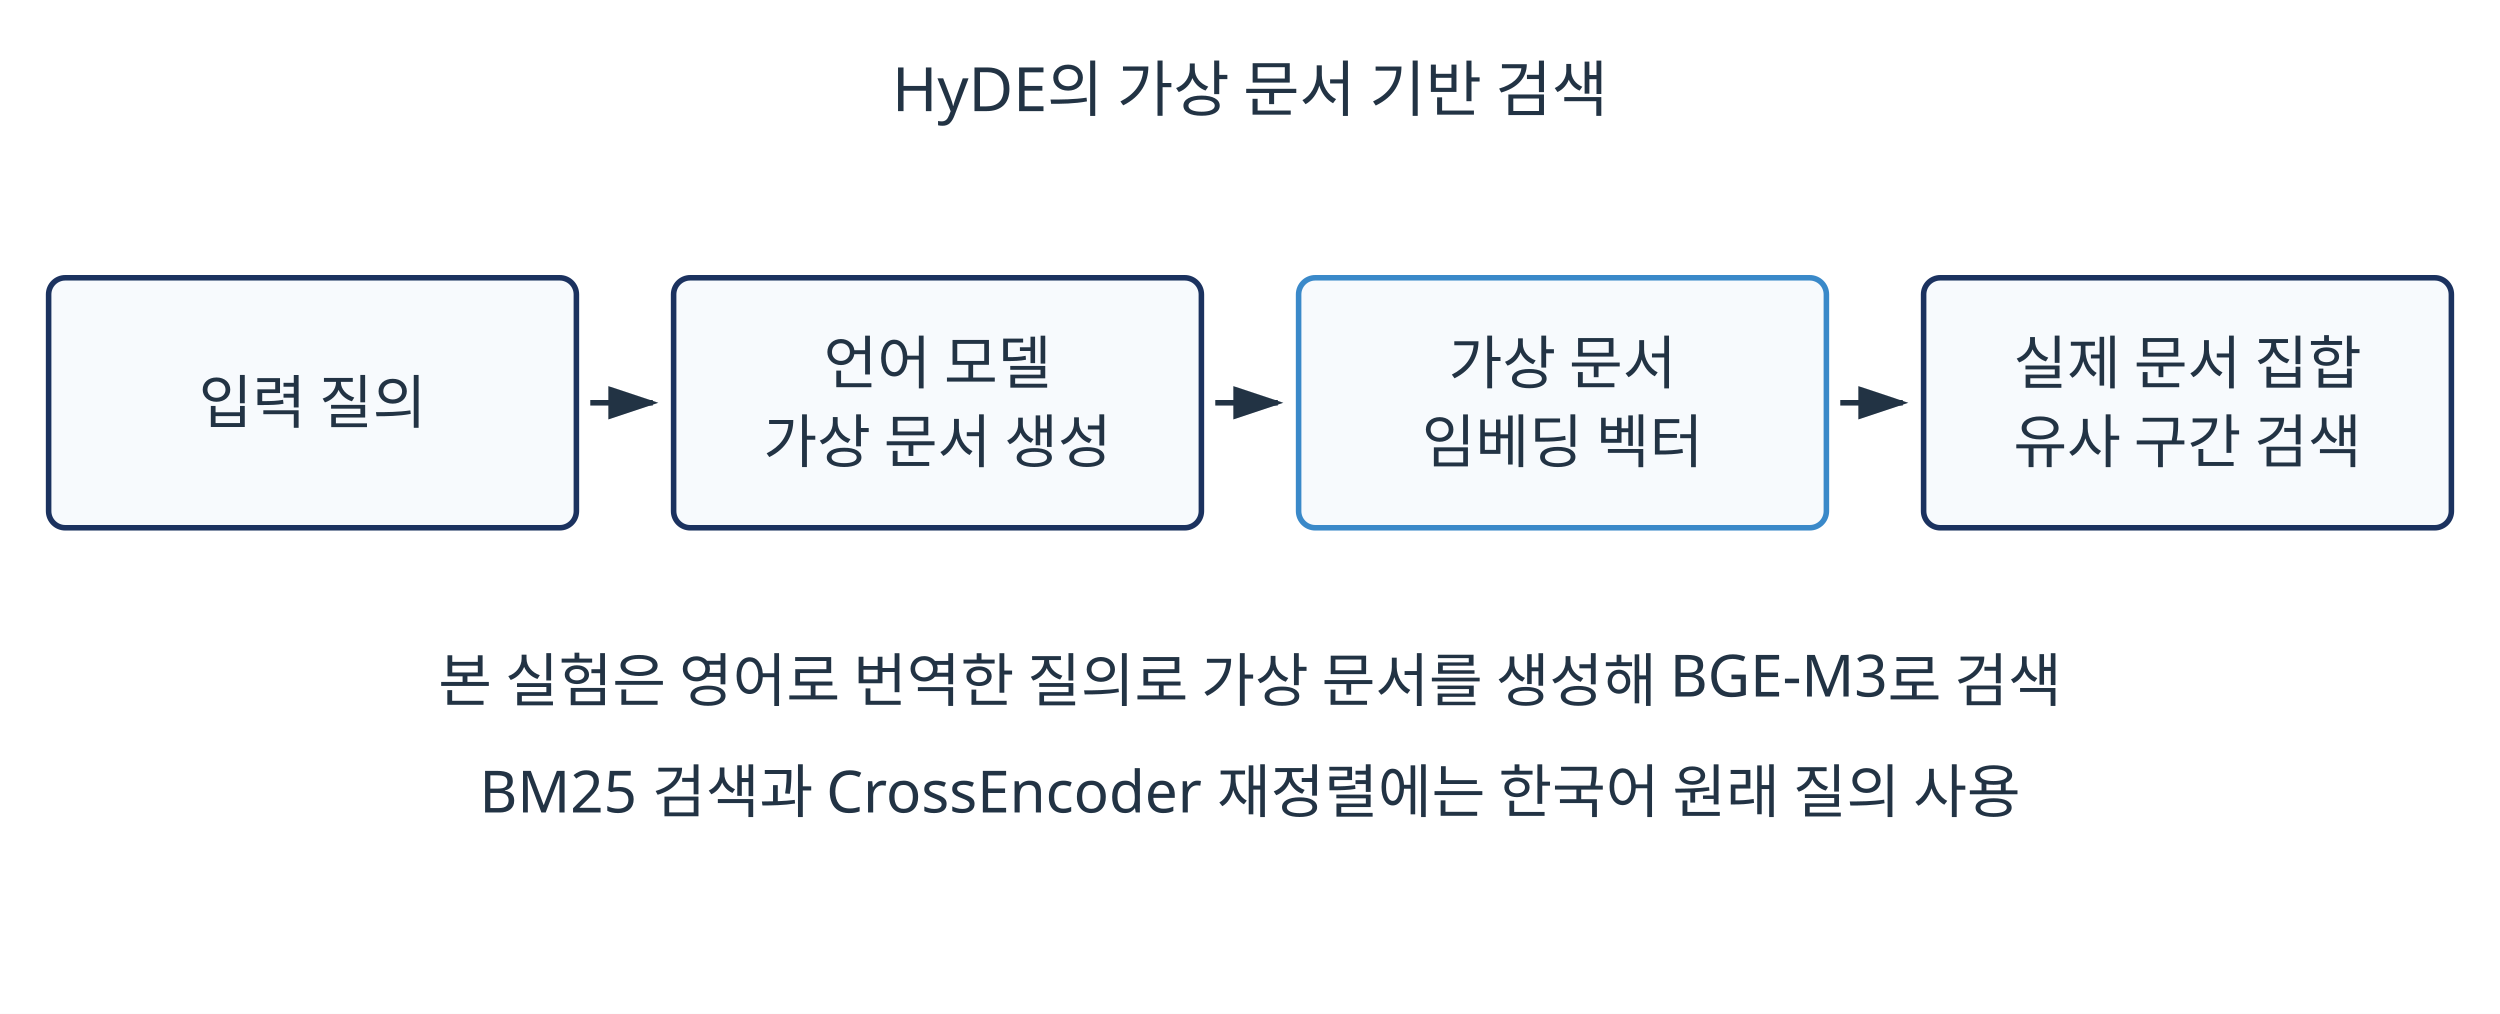
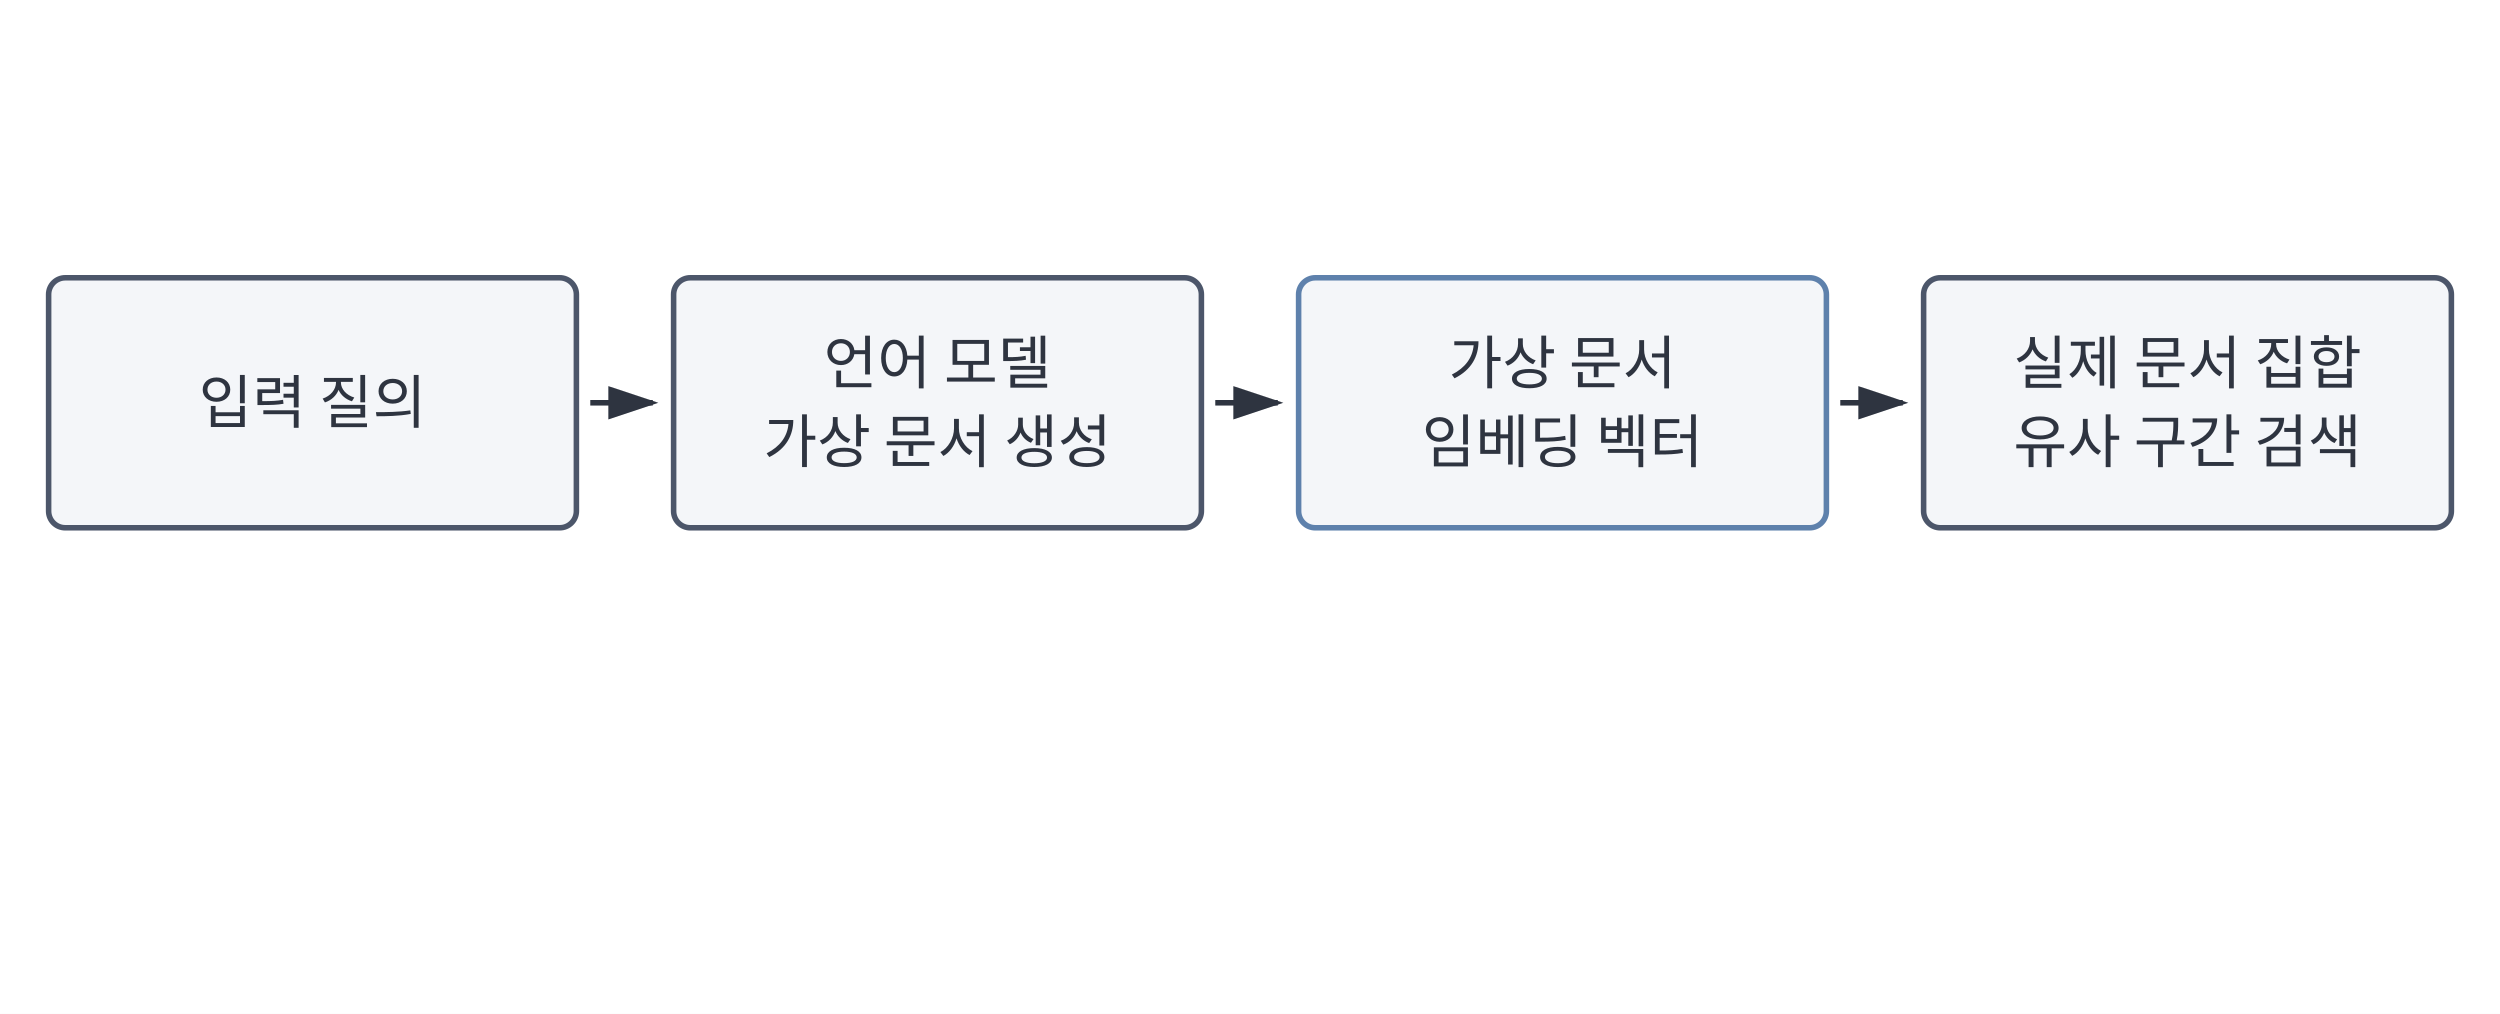
<svg xmlns="http://www.w3.org/2000/svg" width="159mm" height="64.483mm" viewBox="0 0 1800 730">
  <defs>
    <marker id="arrow" markerWidth="10" markerHeight="10" refX="8" refY="3" orient="auto">
-       <path d="M0,0 L0,6 L9,3 z" fill="#223344" />
+       <path d="M0,0 L0,6 L9,3 z" fill="#2E3440" />
    </marker>
  </defs>
  <rect width="100%" height="100%" fill="white" />
-   <text x="900" y="80.0" font-family="Malgun Gothic" font-size="44" text-anchor="middle" fill="#223344">HyDE의 가상 문서 기반 검색</text>
-   <rect x="35" y="200" width="380" height="180" rx="12" fill="#F7FAFD" stroke="#1B325F" stroke-width="4" />
-   <text x="225.0" y="304.7" font-family="Malgun Gothic" font-size="42" text-anchor="middle" fill="#223344">입력 질의</text>
-   <rect x="485" y="200" width="380" height="180" rx="12" fill="#F7FAFD" stroke="#1B325F" stroke-width="4" />
-   <text x="675.0" y="276.35" font-family="Malgun Gothic" font-size="42" text-anchor="middle" fill="#223344">언어 모델</text>
-   <text x="675.0" y="333.05" font-family="Malgun Gothic" font-size="42" text-anchor="middle" fill="#223344">가상 문서 생성</text>
-   <rect x="935" y="200" width="380" height="180" rx="12" fill="#F7FAFD" stroke="#3A89C9" stroke-width="4" />
-   <text x="1125.0" y="276.35" font-family="Malgun Gothic" font-size="42" text-anchor="middle" fill="#223344">가상 문서</text>
-   <text x="1125.0" y="333.05" font-family="Malgun Gothic" font-size="42" text-anchor="middle" fill="#223344">임베딩 벡터</text>
-   <rect x="1385" y="200" width="380" height="180" rx="12" fill="#F7FAFD" stroke="#1B325F" stroke-width="4" />
-   <text x="1575.0" y="276.35" font-family="Malgun Gothic" font-size="42" text-anchor="middle" fill="#223344">실제 문서 집합</text>
-   <text x="1575.0" y="333.05" font-family="Malgun Gothic" font-size="42" text-anchor="middle" fill="#223344">유사 구간 검색</text>
-   <polyline points="425,290 470,290" fill="none" stroke="#223344" stroke-width="4" marker-end="url(#arrow)" />
-   <polyline points="875,290 920,290" fill="none" stroke="#223344" stroke-width="4" marker-end="url(#arrow)" />
-   <polyline points="1325,290 1370,290" fill="none" stroke="#223344" stroke-width="4" marker-end="url(#arrow)" />
-   <text x="900" y="505.0" font-family="Malgun Gothic" font-size="42" text-anchor="middle" fill="#223344">본 실험은 영어로 번역한 질의로 가상 문서를 생성해 BGE-M3로 검색</text>
-   <text x="900" y="585.0" font-family="Malgun Gothic" font-size="42" text-anchor="middle" fill="#223344">BM25 검색과 CrossEncoder 재정렬에는 한국어 원래 질의 사용</text>
+   <rect x="35" y="200" width="380" height="180" rx="12" fill="#F4F6F9" stroke="#4C566A" stroke-width="4" />
+   <text x="225.0" y="304.7" font-family="Malgun Gothic" font-size="42" text-anchor="middle" fill="#2E3440">입력 질의</text>
+   <rect x="485" y="200" width="380" height="180" rx="12" fill="#F4F6F9" stroke="#4C566A" stroke-width="4" />
+   <text x="675.0" y="276.35" font-family="Malgun Gothic" font-size="42" text-anchor="middle" fill="#2E3440">언어 모델</text>
+   <text x="675.0" y="333.05" font-family="Malgun Gothic" font-size="42" text-anchor="middle" fill="#2E3440">가상 문서 생성</text>
+   <rect x="935" y="200" width="380" height="180" rx="12" fill="#F4F6F9" stroke="#5E81AC" stroke-width="4" />
+   <text x="1125.0" y="276.35" font-family="Malgun Gothic" font-size="42" text-anchor="middle" fill="#2E3440">가상 문서</text>
+   <text x="1125.0" y="333.05" font-family="Malgun Gothic" font-size="42" text-anchor="middle" fill="#2E3440">임베딩 벡터</text>
+   <rect x="1385" y="200" width="380" height="180" rx="12" fill="#F4F6F9" stroke="#4C566A" stroke-width="4" />
+   <text x="1575.0" y="276.35" font-family="Malgun Gothic" font-size="42" text-anchor="middle" fill="#2E3440">실제 문서 집합</text>
+   <text x="1575.0" y="333.05" font-family="Malgun Gothic" font-size="42" text-anchor="middle" fill="#2E3440">유사 구간 검색</text>
+   <polyline points="425,290 470,290" fill="none" stroke="#2E3440" stroke-width="4" marker-end="url(#arrow)" />
+   <polyline points="875,290 920,290" fill="none" stroke="#2E3440" stroke-width="4" marker-end="url(#arrow)" />
+   <polyline points="1325,290 1370,290" fill="none" stroke="#2E3440" stroke-width="4" marker-end="url(#arrow)" />
</svg>
